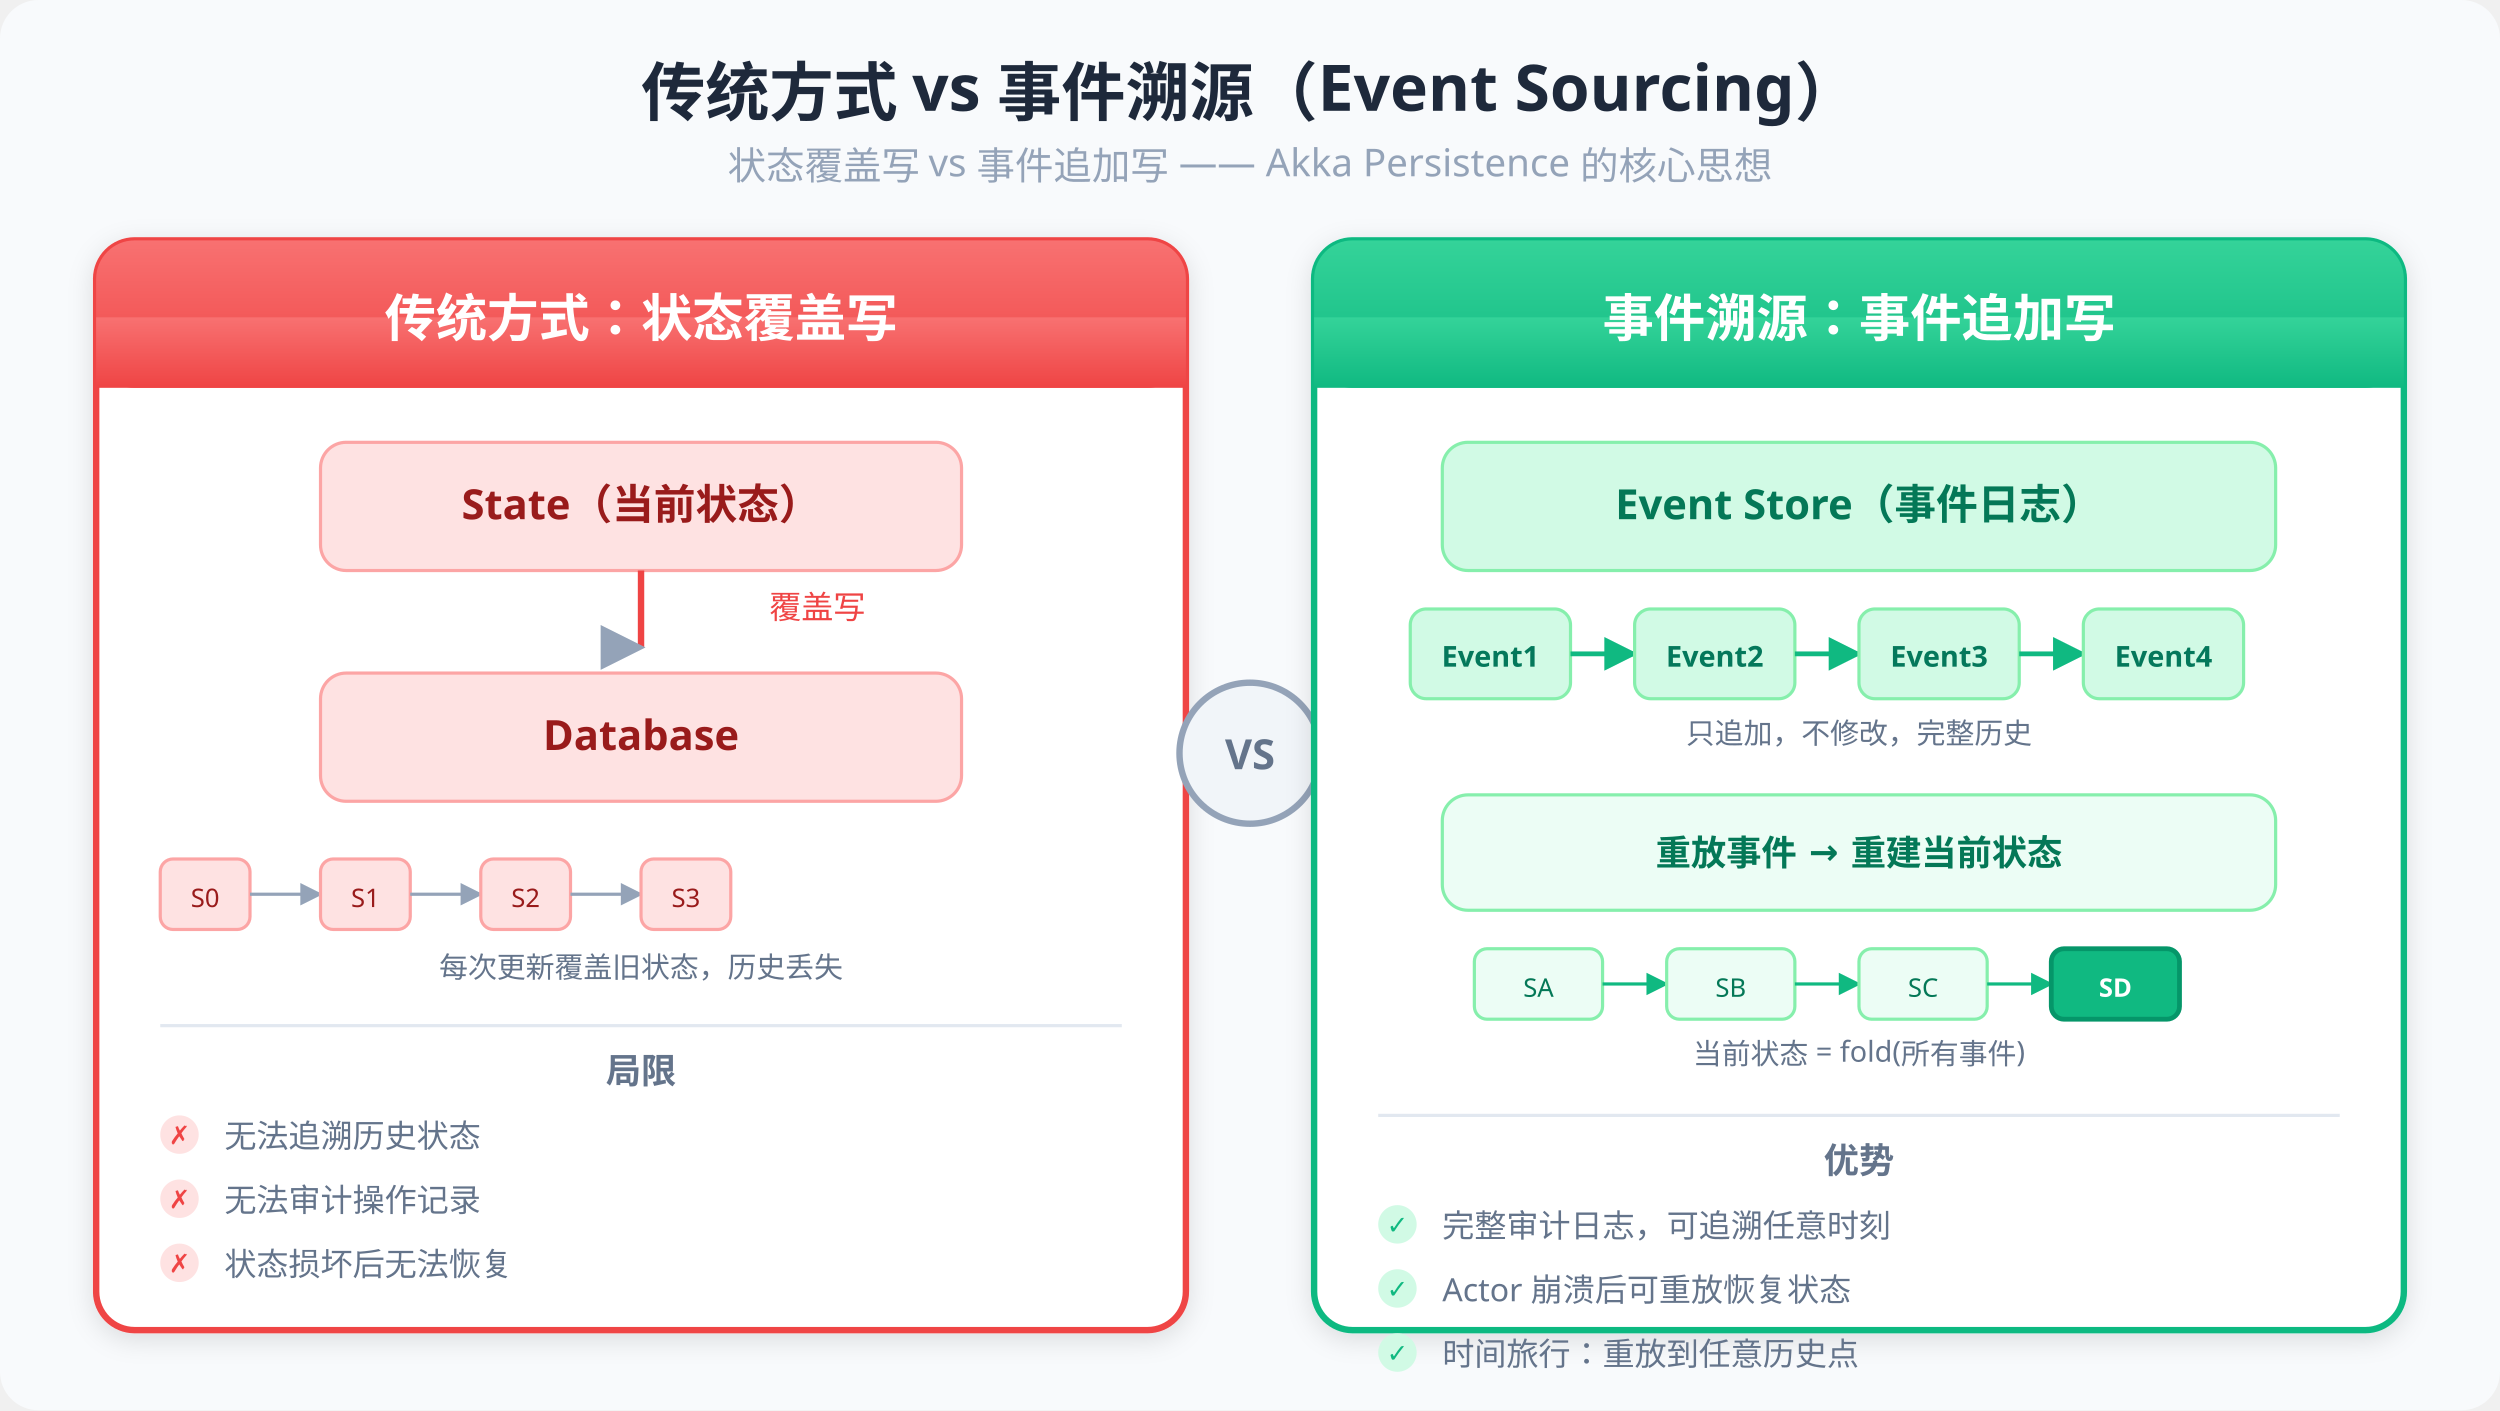
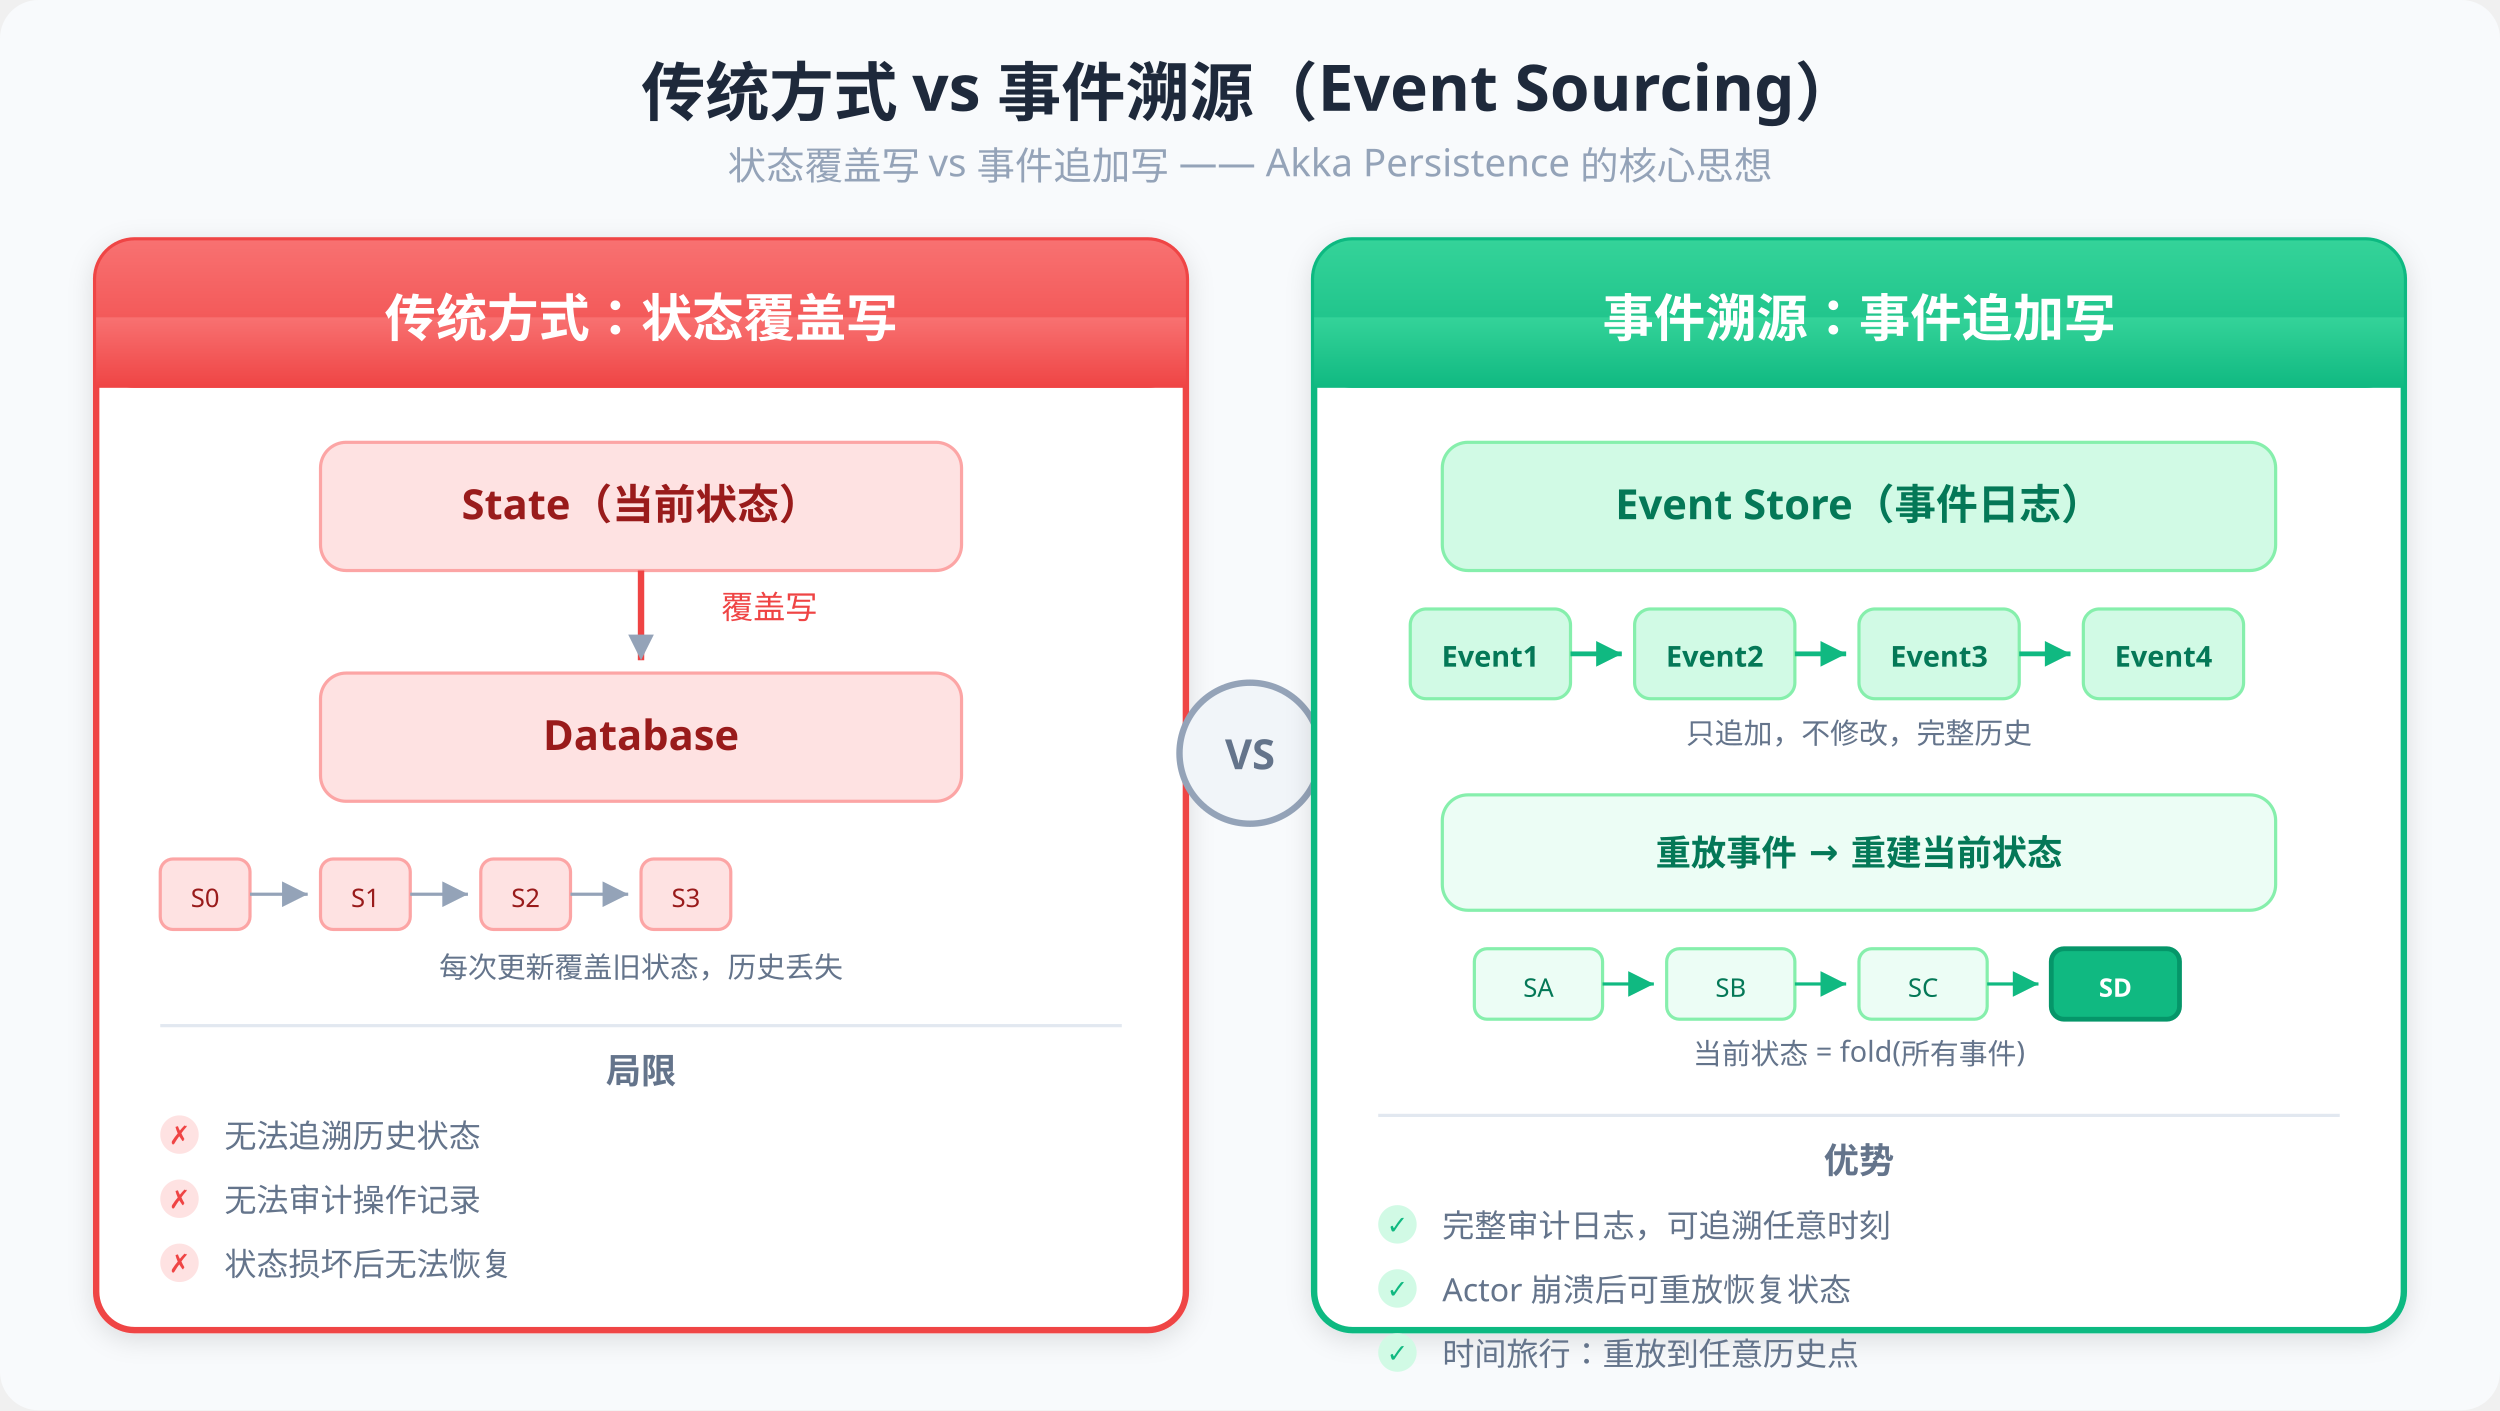
<svg xmlns="http://www.w3.org/2000/svg" viewBox="0 0 780 440" font-family="'Segoe UI', 'PingFang SC', 'Microsoft YaHei', sans-serif">
  <defs>
-     <linearGradient id="redGrad" x1="0%" y1="0%" x2="0%" y2="100%">
+     <linearGradient id="redG" x1="0%" y1="0%" x2="0%" y2="100%">
      <stop offset="0%" style="stop-color:#f87171;stop-opacity:1" />
      <stop offset="100%" style="stop-color:#ef4444;stop-opacity:1" />
    </linearGradient>
-     <linearGradient id="greenGrad" x1="0%" y1="0%" x2="0%" y2="100%">
+     <linearGradient id="greenG" x1="0%" y1="0%" x2="0%" y2="100%">
      <stop offset="0%" style="stop-color:#34d399;stop-opacity:1" />
      <stop offset="100%" style="stop-color:#10b981;stop-opacity:1" />
    </linearGradient>
    <filter id="shadow" x="-5%" y="-5%" width="110%" height="115%">
      <feDropShadow dx="0" dy="2" stdDeviation="4" flood-opacity="0.12" />
    </filter>
-     <marker id="arrow" viewBox="0 0 10 10" refX="9" refY="5" markerWidth="7" markerHeight="7" orient="auto-start-auto">
+     <marker id="arrow" viewBox="0 0 10 10" refX="10" refY="5" markerWidth="8" markerHeight="8" markerUnits="userSpaceOnUse" orient="auto" preserveAspectRatio="xMidYMid meet">
      <path d="M 0 0 L 10 5 L 0 10 z" fill="#94a3b8" />
    </marker>
-     <marker id="arrowG" viewBox="0 0 10 10" refX="9" refY="5" markerWidth="7" markerHeight="7" orient="auto-start-auto">
+     <marker id="arrowG" viewBox="0 0 10 10" refX="10" refY="5" markerWidth="8" markerHeight="8" markerUnits="userSpaceOnUse" orient="auto" preserveAspectRatio="xMidYMid meet">
      <path d="M 0 0 L 10 5 L 0 10 z" fill="#10b981" />
    </marker>
  </defs>
  <rect width="780" height="440" rx="12" fill="#f8fafc" />
  <text x="390" y="36" text-anchor="middle" font-size="20" font-weight="700" fill="#1e293b">传统方式 vs 事件溯源（Event Sourcing）</text>
  <text x="390" y="56" text-anchor="middle" font-size="12" fill="#94a3b8">状态覆盖写 vs 事件追加写 —— Akka Persistence 的核心思想</text>
  <g filter="url(#shadow)">
    <rect x="30" y="75" width="340" height="340" rx="12" fill="white" stroke="#ef4444" stroke-width="2" />
  </g>
-   <rect x="30" y="75" width="340" height="46" rx="12" fill="url(#redGrad)" />
-   <rect x="30" y="99" width="340" height="22" fill="url(#redGrad)" />
+   <rect x="30" y="75" width="340" height="46" rx="12" fill="url(#redG)" />
+   <rect x="30" y="99" width="340" height="22" fill="url(#redG)" />
  <text x="200" y="105" text-anchor="middle" font-size="16" font-weight="700" fill="white">传统方式：状态覆盖写</text>
  <rect x="100" y="138" width="200" height="40" rx="8" fill="#fee2e2" stroke="#fca5a5" stroke-width="1" />
  <text x="200" y="162" text-anchor="middle" font-size="13" font-weight="600" fill="#991b1b">State（当前状态）</text>
  <rect x="100" y="210" width="200" height="40" rx="8" fill="#fee2e2" stroke="#fca5a5" stroke-width="1" />
  <text x="200" y="234" text-anchor="middle" font-size="13" font-weight="600" fill="#991b1b">Database</text>
-   <line x1="200" y1="178" x2="200" y2="202" stroke="#ef4444" stroke-width="2" marker-end="url(#arrow)" />
-   <text x="240" y="193" font-size="10" fill="#ef4444">覆盖写</text>
+   <line x1="200" y1="178" x2="200" y2="206" stroke="#ef4444" stroke-width="2" marker-end="url(#arrow)" />
+   <text x="240" y="193" text-anchor="middle" font-size="10" fill="#ef4444">覆盖写</text>
  <g transform="translate(50, 268)">
    <rect x="0" y="0" width="28" height="22" rx="4" fill="#fee2e2" stroke="#fca5a5" stroke-width="1" />
    <text x="14" y="15" text-anchor="middle" font-size="8" fill="#991b1b">S0</text>
-     <line x1="28" y1="11" x2="50" y2="11" stroke="#94a3b8" stroke-width="1" marker-end="url(#arrow)" />
+     <line x1="28" y1="11" x2="46" y2="11" stroke="#94a3b8" stroke-width="1" marker-end="url(#arrow)" />
    <rect x="50" y="0" width="28" height="22" rx="4" fill="#fee2e2" stroke="#fca5a5" stroke-width="1" />
    <text x="64" y="15" text-anchor="middle" font-size="8" fill="#991b1b">S1</text>
-     <line x1="78" y1="11" x2="100" y2="11" stroke="#94a3b8" stroke-width="1" marker-end="url(#arrow)" />
+     <line x1="78" y1="11" x2="96" y2="11" stroke="#94a3b8" stroke-width="1" marker-end="url(#arrow)" />
    <rect x="100" y="0" width="28" height="22" rx="4" fill="#fee2e2" stroke="#fca5a5" stroke-width="1" />
    <text x="114" y="15" text-anchor="middle" font-size="8" fill="#991b1b">S2</text>
-     <line x1="128" y1="11" x2="150" y2="11" stroke="#94a3b8" stroke-width="1" marker-end="url(#arrow)" />
+     <line x1="128" y1="11" x2="146" y2="11" stroke="#94a3b8" stroke-width="1" marker-end="url(#arrow)" />
    <rect x="150" y="0" width="28" height="22" rx="4" fill="#fee2e2" stroke="#fca5a5" stroke-width="1" />
    <text x="164" y="15" text-anchor="middle" font-size="8" fill="#991b1b">S3</text>
  </g>
  <text x="200" y="305" text-anchor="middle" font-size="9" fill="#64748b">每次更新覆盖旧状态，历史丢失</text>
  <line x1="50" y1="320" x2="350" y2="320" stroke="#e2e8f0" stroke-width="1" />
  <text x="200" y="338" text-anchor="middle" font-size="11" font-weight="600" fill="#64748b">局限</text>
  <g transform="translate(50, 348)">
    <circle cx="6" cy="6" r="6" fill="#fee2e2" />
    <text x="6" y="9" text-anchor="middle" font-size="8" fill="#ef4444">✗</text>
    <text x="20" y="10" font-size="10" fill="#64748b">无法追溯历史状态</text>
  </g>
  <g transform="translate(50, 368)">
    <circle cx="6" cy="6" r="6" fill="#fee2e2" />
    <text x="6" y="9" text-anchor="middle" font-size="8" fill="#ef4444">✗</text>
    <text x="20" y="10" font-size="10" fill="#64748b">无法审计操作记录</text>
  </g>
  <g transform="translate(50, 388)">
    <circle cx="6" cy="6" r="6" fill="#fee2e2" />
    <text x="6" y="9" text-anchor="middle" font-size="8" fill="#ef4444">✗</text>
    <text x="20" y="10" font-size="10" fill="#64748b">状态损坏后无法恢复</text>
  </g>
  <circle cx="390" cy="235" r="22" fill="#f1f5f9" stroke="#94a3b8" stroke-width="2" />
  <text x="390" y="240" text-anchor="middle" font-size="13" font-weight="700" fill="#64748b">VS</text>
  <g filter="url(#shadow)">
    <rect x="410" y="75" width="340" height="340" rx="12" fill="white" stroke="#10b981" stroke-width="2" />
  </g>
-   <rect x="410" y="75" width="340" height="46" rx="12" fill="url(#greenGrad)" />
-   <rect x="410" y="99" width="340" height="22" fill="url(#greenGrad)" />
+   <rect x="410" y="75" width="340" height="46" rx="12" fill="url(#greenG)" />
+   <rect x="410" y="99" width="340" height="22" fill="url(#greenG)" />
  <text x="580" y="105" text-anchor="middle" font-size="16" font-weight="700" fill="white">事件溯源：事件追加写</text>
  <rect x="450" y="138" width="260" height="40" rx="8" fill="#d1fae5" stroke="#86efac" stroke-width="1" />
  <text x="580" y="162" text-anchor="middle" font-size="13" font-weight="600" fill="#047857">Event Store（事件日志）</text>
  <g transform="translate(440, 190)">
    <rect x="0" y="0" width="50" height="28" rx="5" fill="#d1fae5" stroke="#86efac" stroke-width="1" />
-     <text x="25" y="18" text-anchor="middle" font-size="9" font-weight="600" fill="#04785b">Event1</text>
-     <line x1="50" y1="14" x2="70" y2="14" stroke="#10b981" stroke-width="1.5" marker-end="url(#arrowG)" />
+     <text x="25" y="18" text-anchor="middle" font-size="9" font-weight="600" fill="#047857">Event1</text>
+     <line x1="50" y1="14" x2="66" y2="14" stroke="#10b981" stroke-width="1.5" marker-end="url(#arrowG)" />
    <rect x="70" y="0" width="50" height="28" rx="5" fill="#d1fae5" stroke="#86efac" stroke-width="1" />
-     <text x="95" y="18" text-anchor="middle" font-size="9" font-weight="600" fill="#04785b">Event2</text>
-     <line x1="120" y1="14" x2="140" y2="14" stroke="#10b981" stroke-width="1.5" marker-end="url(#arrowG)" />
+     <text x="95" y="18" text-anchor="middle" font-size="9" font-weight="600" fill="#047857">Event2</text>
+     <line x1="120" y1="14" x2="136" y2="14" stroke="#10b981" stroke-width="1.5" marker-end="url(#arrowG)" />
    <rect x="140" y="0" width="50" height="28" rx="5" fill="#d1fae5" stroke="#86efac" stroke-width="1" />
-     <text x="165" y="18" text-anchor="middle" font-size="9" font-weight="600" fill="#04785b">Event3</text>
-     <line x1="190" y1="14" x2="210" y2="14" stroke="#10b981" stroke-width="1.5" marker-end="url(#arrowG)" />
+     <text x="165" y="18" text-anchor="middle" font-size="9" font-weight="600" fill="#047857">Event3</text>
+     <line x1="190" y1="14" x2="206" y2="14" stroke="#10b981" stroke-width="1.5" marker-end="url(#arrowG)" />
    <rect x="210" y="0" width="50" height="28" rx="5" fill="#d1fae5" stroke="#86efac" stroke-width="1" />
-     <text x="235" y="18" text-anchor="middle" font-size="9" font-weight="600" fill="#04785b">Event4</text>
+     <text x="235" y="18" text-anchor="middle" font-size="9" font-weight="600" fill="#047857">Event4</text>
  </g>
  <text x="580" y="232" text-anchor="middle" font-size="9" fill="#64748b">只追加，不修改，完整历史</text>
  <rect x="450" y="248" width="260" height="36" rx="8" fill="#ecfdf5" stroke="#86efac" stroke-width="1" />
  <text x="580" y="270" text-anchor="middle" font-size="11" font-weight="600" fill="#047857">重放事件 → 重建当前状态</text>
  <g transform="translate(460, 296)">
    <rect x="0" y="0" width="40" height="22" rx="4" fill="#ecfdf5" stroke="#86efac" stroke-width="1" />
    <text x="20" y="15" text-anchor="middle" font-size="8" fill="#047857">SA</text>
-     <line x1="40" y1="11" x2="60" y2="11" stroke="#10b981" stroke-width="1" marker-end="url(#arrowG)" />
+     <line x1="40" y1="11" x2="56" y2="11" stroke="#10b981" stroke-width="1" marker-end="url(#arrowG)" />
    <rect x="60" y="0" width="40" height="22" rx="4" fill="#ecfdf5" stroke="#86efac" stroke-width="1" />
    <text x="80" y="15" text-anchor="middle" font-size="8" fill="#047857">SB</text>
-     <line x1="100" y1="11" x2="120" y2="11" stroke="#10b981" stroke-width="1" marker-end="url(#arrowG)" />
+     <line x1="100" y1="11" x2="116" y2="11" stroke="#10b981" stroke-width="1" marker-end="url(#arrowG)" />
    <rect x="120" y="0" width="40" height="22" rx="4" fill="#ecfdf5" stroke="#86efac" stroke-width="1" />
    <text x="140" y="15" text-anchor="middle" font-size="8" fill="#047857">SC</text>
-     <line x1="160" y1="11" x2="180" y2="11" stroke="#10b981" stroke-width="1" marker-end="url(#arrowG)" />
+     <line x1="160" y1="11" x2="176" y2="11" stroke="#10b981" stroke-width="1" marker-end="url(#arrowG)" />
    <rect x="180" y="0" width="40" height="22" rx="4" fill="#10b981" stroke="#059669" stroke-width="1.5" />
    <text x="200" y="15" text-anchor="middle" font-size="8" font-weight="700" fill="white">SD</text>
  </g>
  <text x="580" y="332" text-anchor="middle" font-size="9" fill="#64748b">当前状态 = fold(所有事件)</text>
  <line x1="430" y1="348" x2="730" y2="348" stroke="#e2e8f0" stroke-width="1" />
  <text x="580" y="366" text-anchor="middle" font-size="11" font-weight="600" fill="#64748b">优势</text>
  <g transform="translate(430, 376)">
    <circle cx="6" cy="6" r="6" fill="#d1fae5" />
    <text x="6" y="9" text-anchor="middle" font-size="8" fill="#10b981">✓</text>
    <text x="20" y="10" font-size="10" fill="#64748b">完整审计日志，可追溯任意时刻</text>
  </g>
  <g transform="translate(430, 396)">
    <circle cx="6" cy="6" r="6" fill="#d1fae5" />
    <text x="6" y="9" text-anchor="middle" font-size="8" fill="#10b981">✓</text>
    <text x="20" y="10" font-size="10" fill="#64748b">Actor 崩溃后可重放恢复状态</text>
  </g>
  <g transform="translate(430, 416)">
    <circle cx="6" cy="6" r="6" fill="#d1fae5" />
    <text x="6" y="9" text-anchor="middle" font-size="8" fill="#10b981">✓</text>
    <text x="20" y="10" font-size="10" fill="#64748b">时间旅行：重放到任意历史点</text>
  </g>
</svg>
